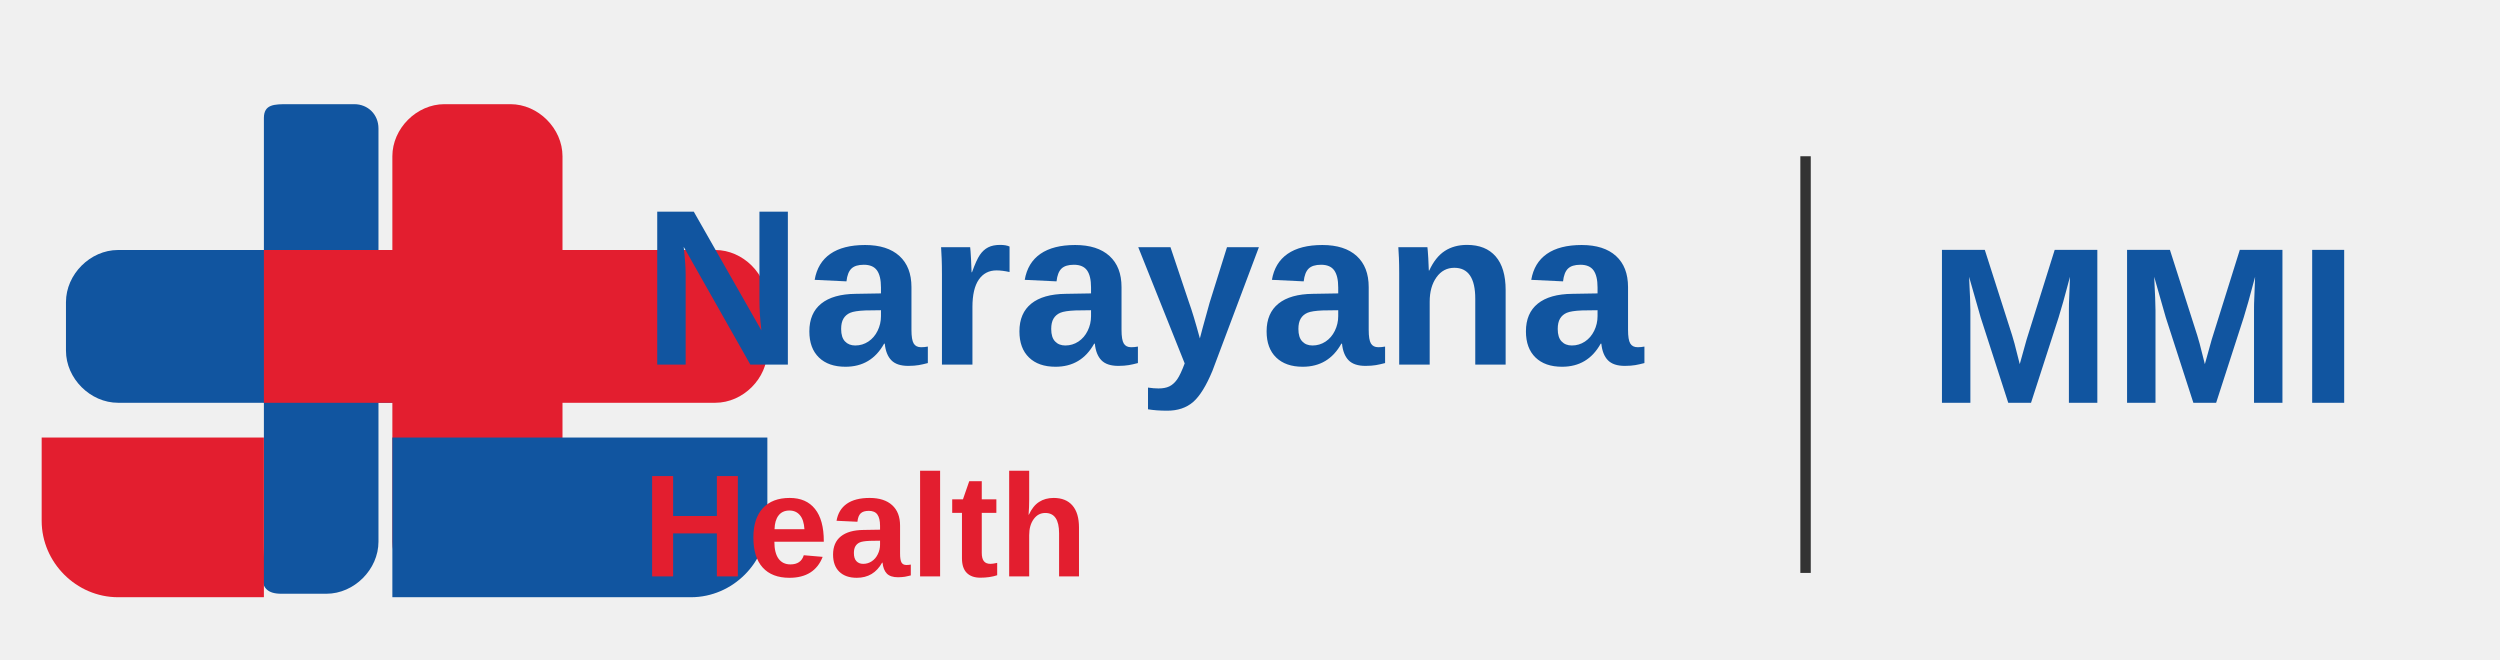
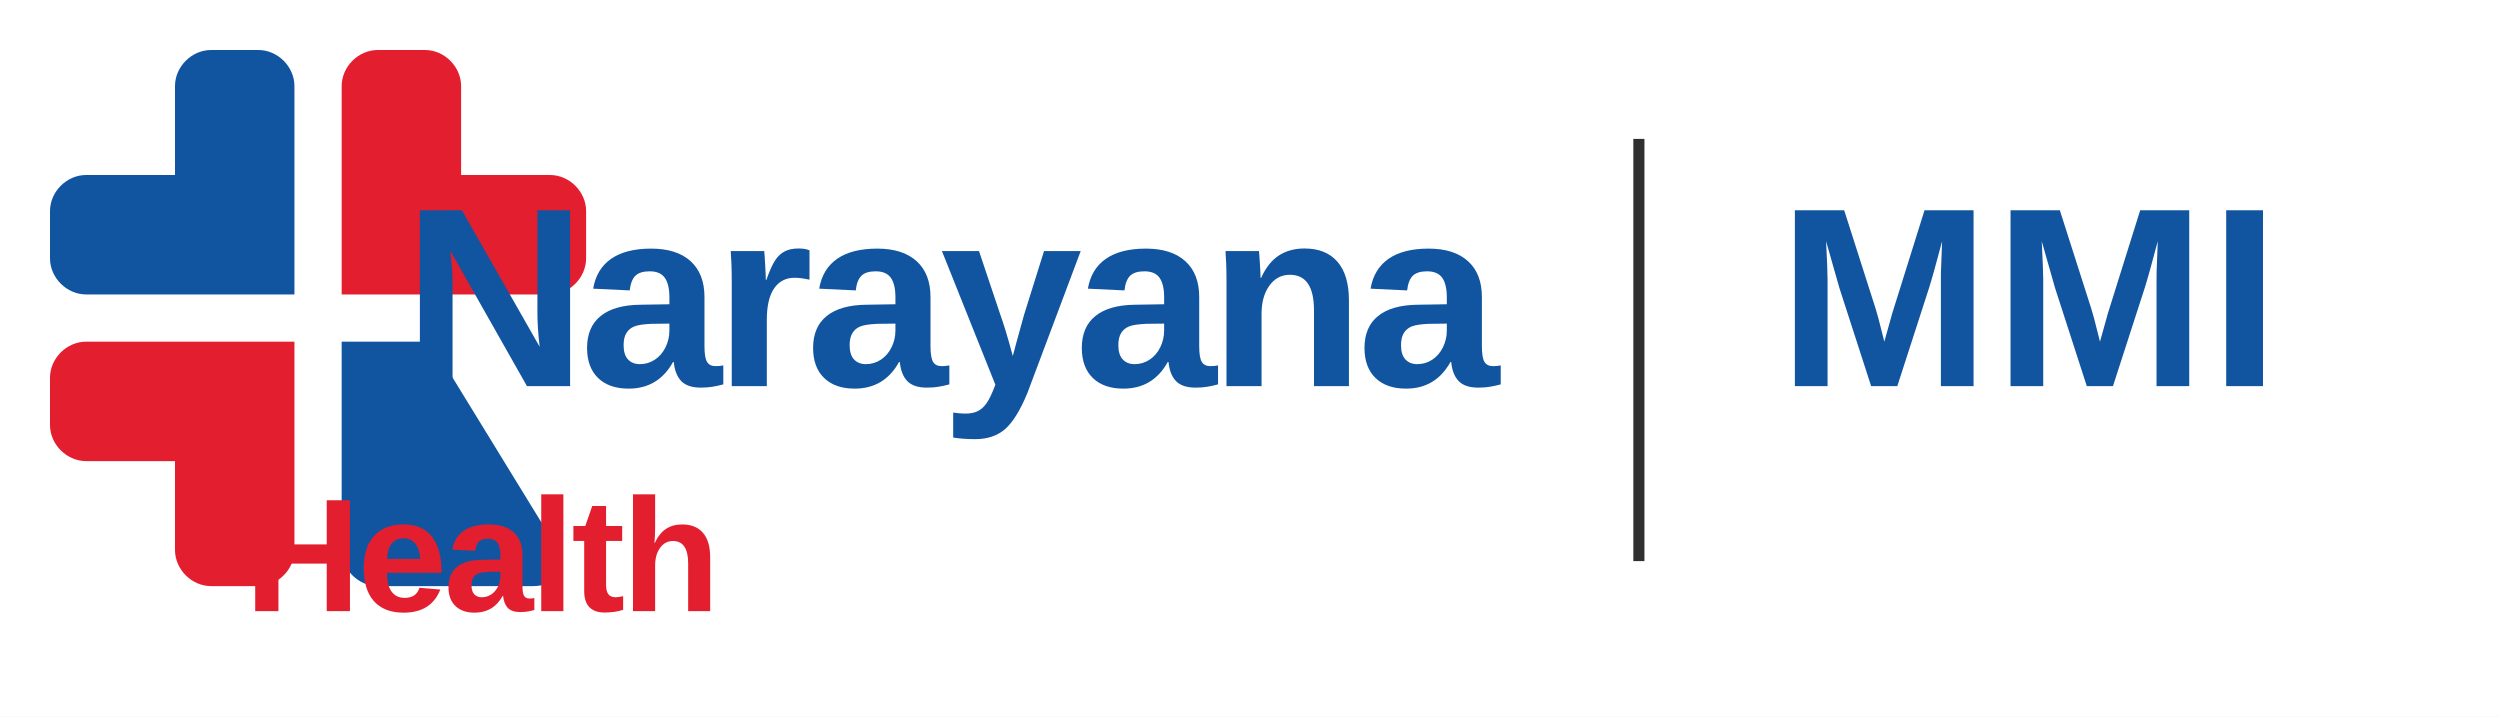
- <svg xmlns="http://www.w3.org/2000/svg" width="720" height="190" viewBox="0 0 720 190" role="img" aria-label="Narayana Health MMI logo">
-   <rect width="720" height="190" fill="none" />
-   <g transform="translate(12,30)">
-     <path d="M22 42 H64 V4 C64 0 67 0 71 0 H90 C94 0 97 3 97 7 V42 H142 C150 42 156 49 156 57 V71 C156 79 150 86 142 86 H97 V126 C97 134 90 141 82 141 H69 C61 141 64 134 64 126 V86 H22 C14 86 7 79 7 71 V57 C7 49 14 42 22 42Z" fill="#1155A0" />
-     <path d="M116 0 H135 C143 0 150 7 150 15 V42 H194 C202 42 209 49 209 57 V71 C209 79 202 86 194 86 H150 V126 C150 134 143 141 135 141 H116 C108 141 101 134 101 126 V86 H64 V42 H101 V15 C101 7 108 0 116 0Z" fill="#E31E2F" transform="translate(0,0)" />
-     <path d="M0 96 H64 V142 H22 C10 142 0 132 0 120V96Z" fill="#E31E2F" />
-     <path d="M101 96 H209 V120 C209 132 199 142 187 142H101V96Z" fill="#1155A0" />
+ <svg xmlns="http://www.w3.org/2000/svg" width="900" height="258" viewBox="0 0 900 258" role="img" aria-label="Narayana Health MMI logo">
+   <rect width="900" height="258" fill="#ffffff" />
+   <g transform="translate(18,18)">
+     <path d="M45 45V13C45 6 51 0 58 0h17c7 0 13 6 13 13v75H13C6 88 0 82 0 75V58c0-7 6-13 13-13h32Z" fill="#1155A0" />
+     <path d="M105 45V13c0-7 6-13 13-13h17c7 0 13 6 13 13v32h32c7 0 13 6 13 13v17c0 7-6 13-13 13h-75V45Z" fill="#E31E2F" />
+     <path d="M45 105H13c-7 0-13 6-13 13v17c0 7 6 13 13 13h32v32c0 7 6 13 13 13h17c7 0 13-6 13-13v-75H45Z" fill="#E31E2F" />
+     <path d="M105 105h32l46 75c4 7-1 13-9 13h-56c-7 0-13-6-13-13v-75Z" fill="#1155A0" />
  </g>
-   <text x="185" y="105" font-family="Arial, Helvetica, sans-serif" font-size="64" font-weight="700" fill="#1155A0">Narayana</text>
-   <text x="185" y="166" font-family="Arial, Helvetica, sans-serif" font-size="42" font-weight="700" fill="#E31E2F">Health</text>
-   <line x1="520" y1="45" x2="520" y2="165" stroke="#333333" stroke-width="3" />
-   <text x="555" y="116" font-family="Arial, Helvetica, sans-serif" font-size="64" font-weight="700" fill="#1155A0">MMI</text>
+   <text x="145" y="139" font-family="Arial, Helvetica, sans-serif" font-size="92" font-weight="700" letter-spacing="-2.8" fill="#1155A0">Narayana</text>
+   <text x="88" y="220" font-family="Arial, Helvetica, sans-serif" font-size="58" font-weight="700" letter-spacing="-1.2" fill="#E31E2F">Health</text>
+   <line x1="590" y1="50" x2="590" y2="202" stroke="#303030" stroke-width="4" />
+   <text x="640" y="139" font-family="Arial, Helvetica, sans-serif" font-size="92" font-weight="700" letter-spacing="1" fill="#1155A0">MMI</text>
</svg>
